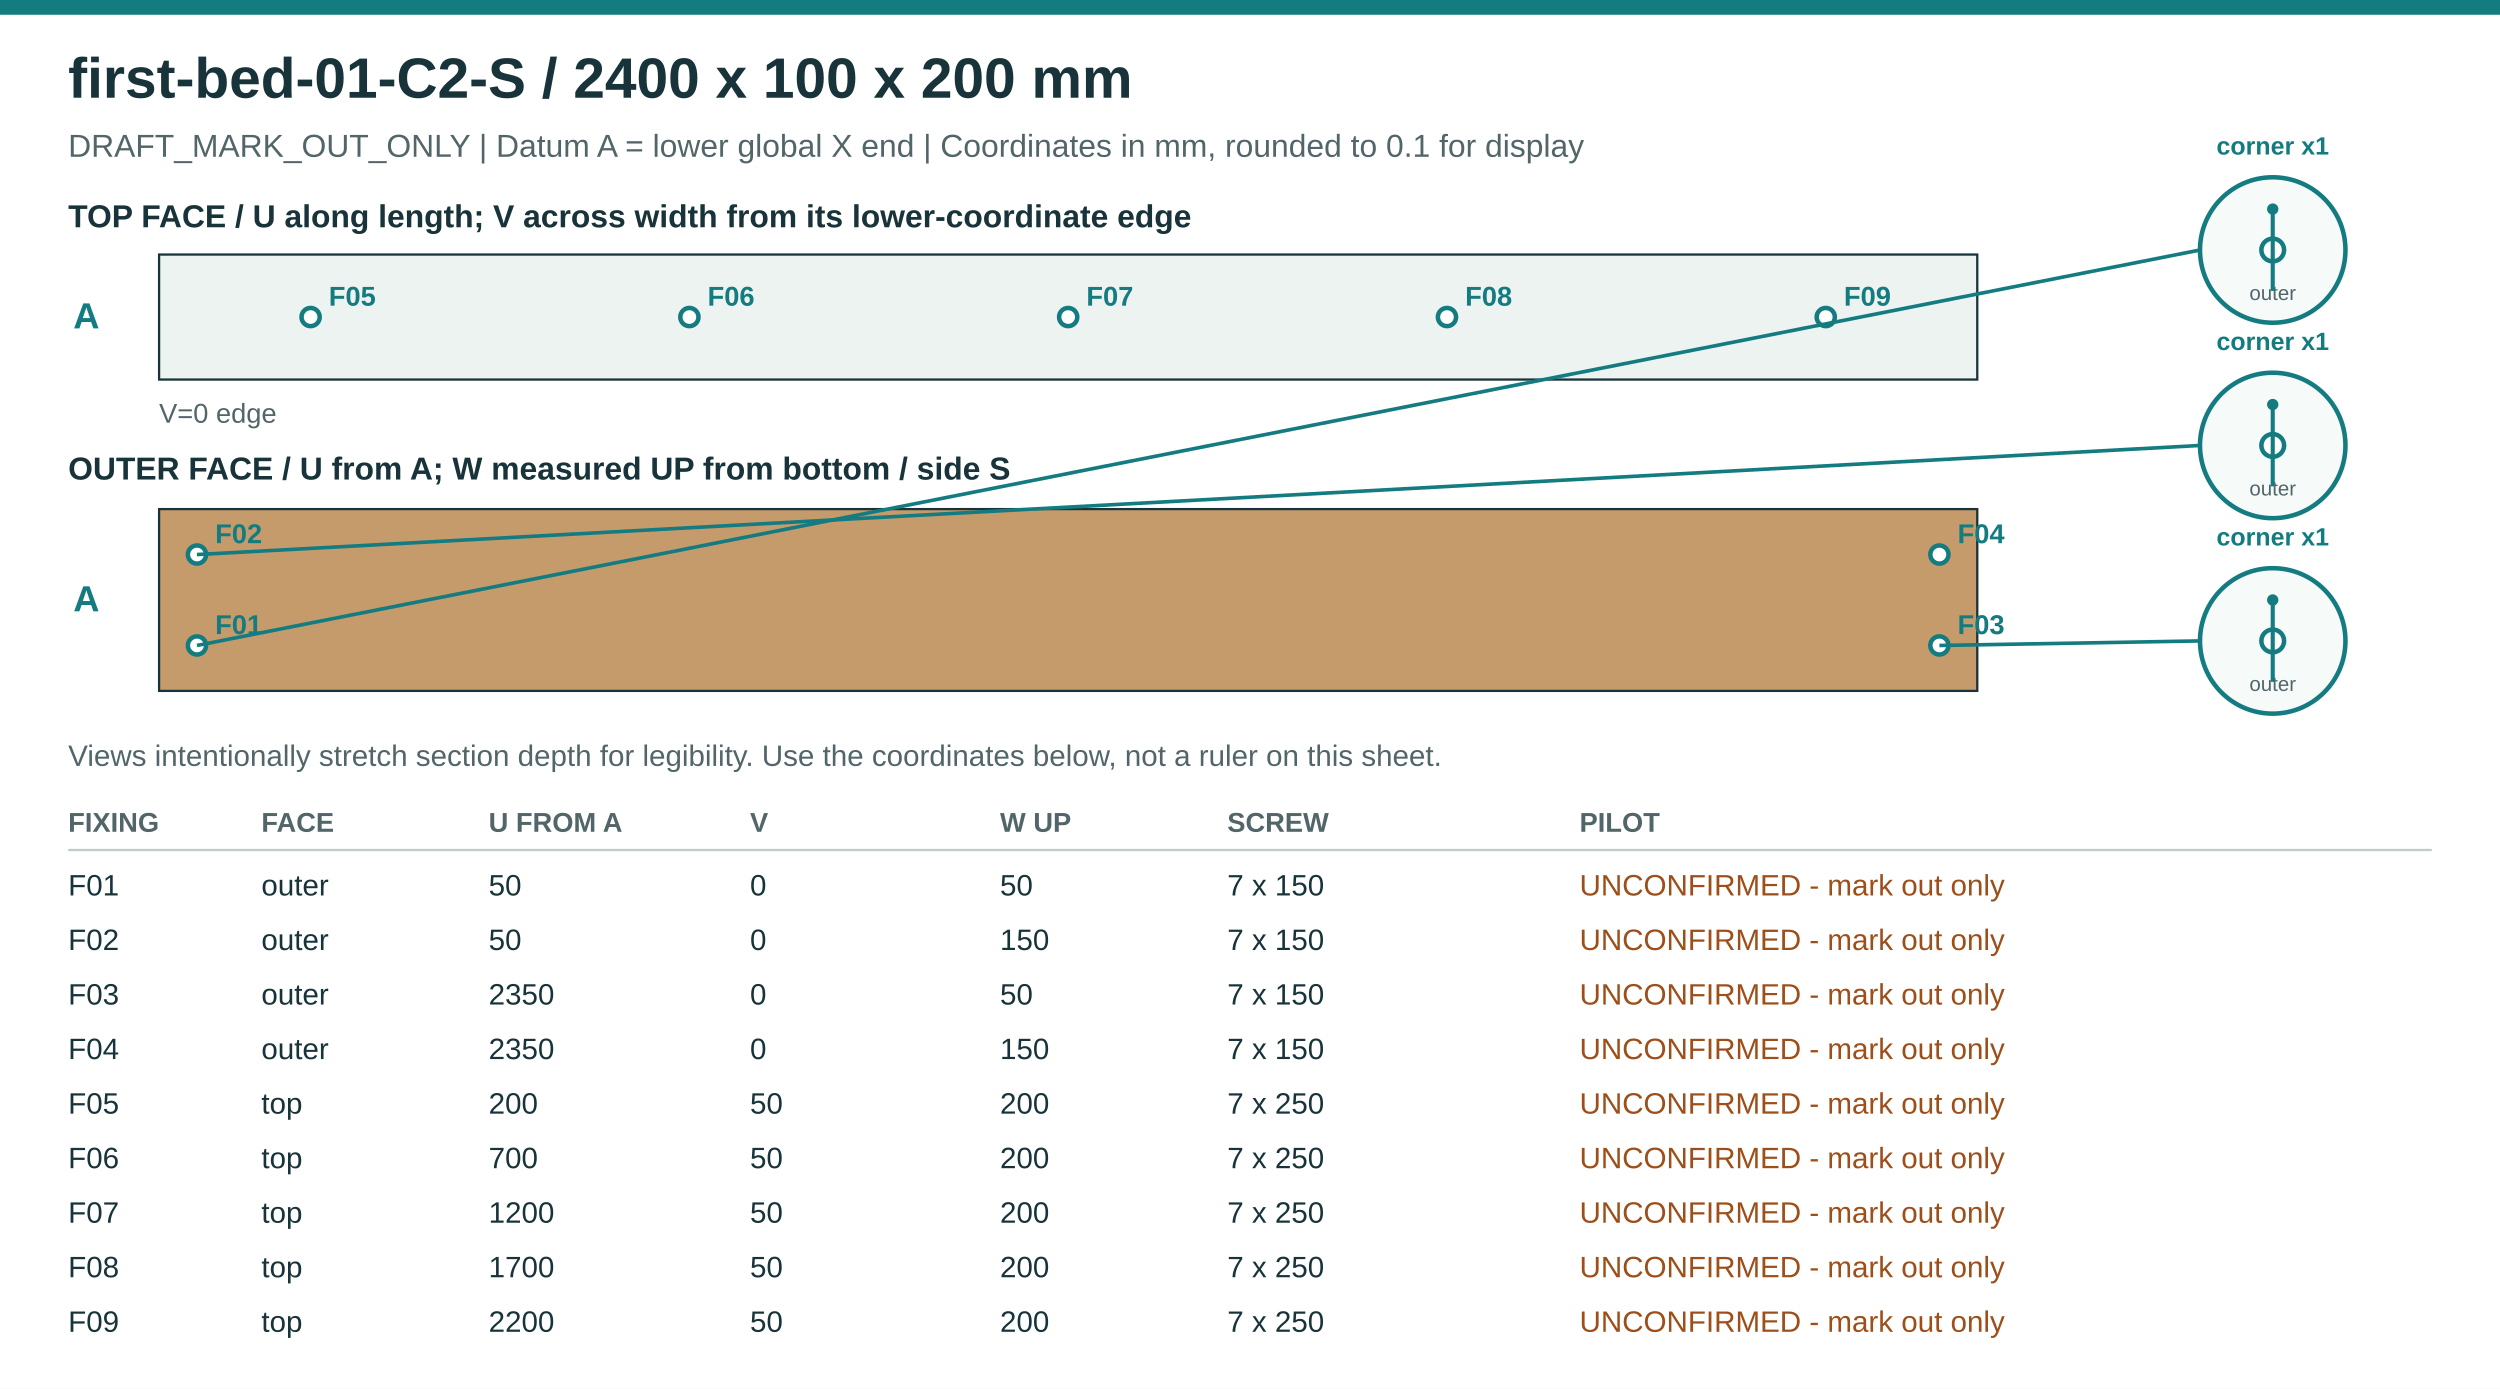
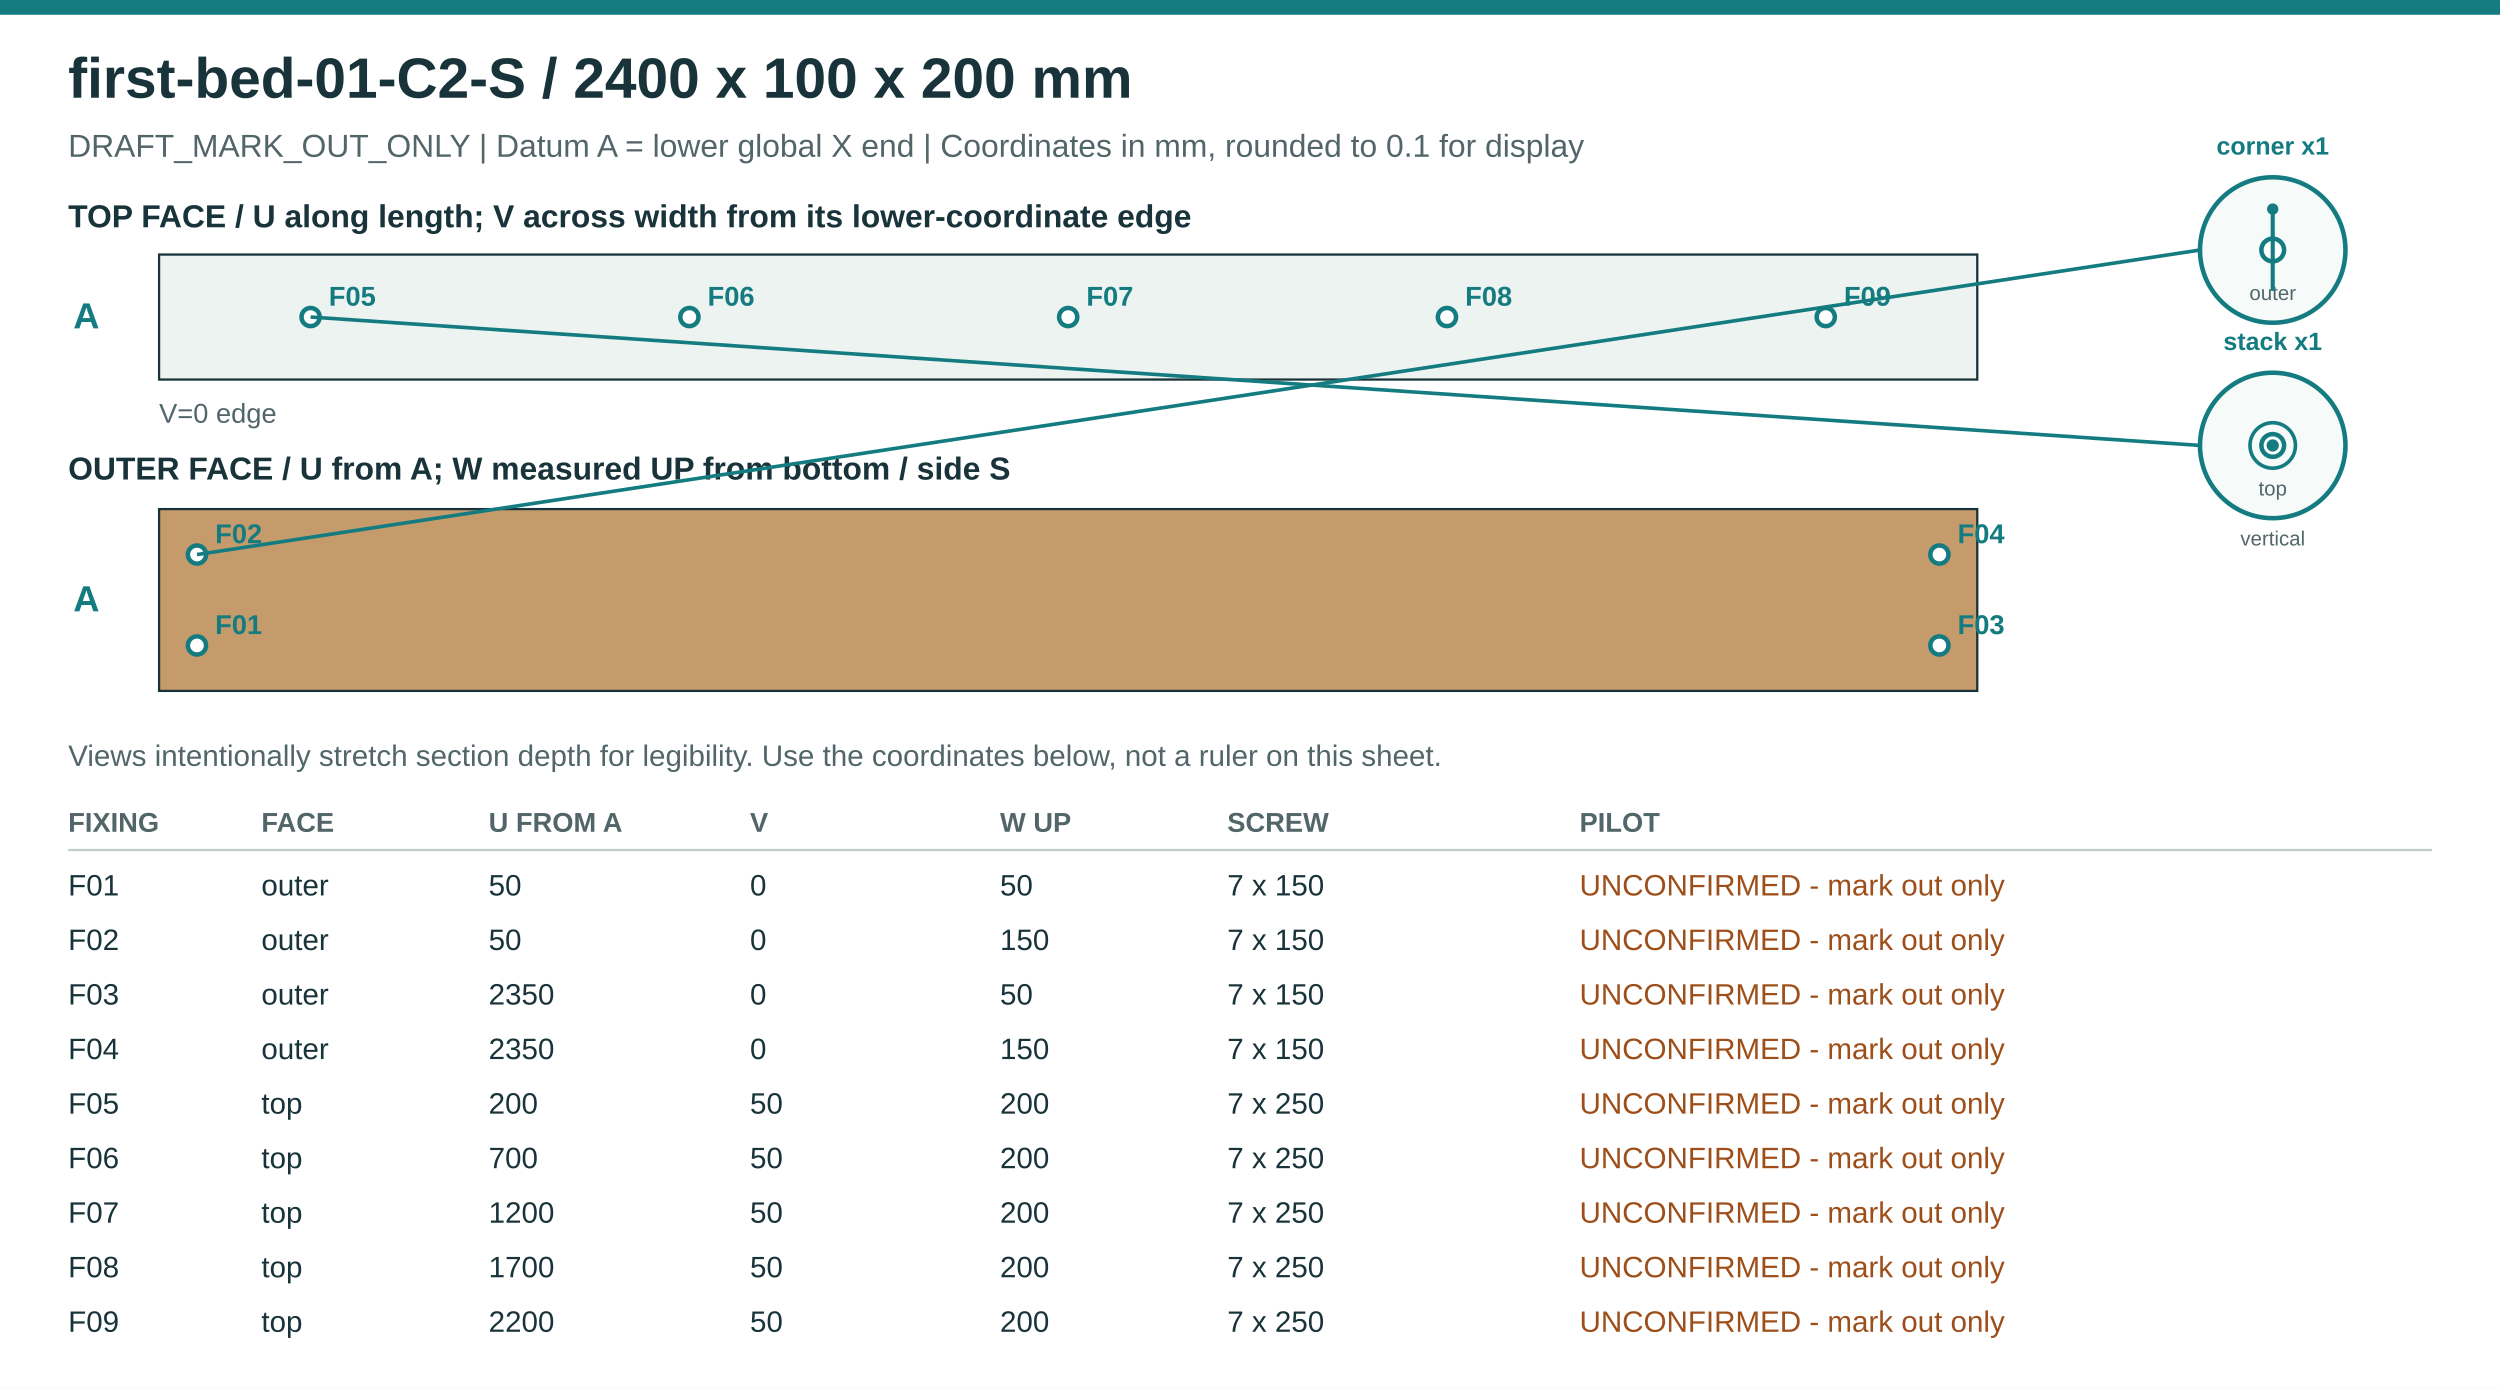
<svg xmlns="http://www.w3.org/2000/svg" width="1100" height="611" viewBox="0 0 1100 611">
  <rect width="100%" height="100%" fill="white" />
  <rect x="0" y="0" width="1100" height="6" fill="#147c80" stroke="#147c80" stroke-width="1" />
  <text x="30" y="43" font-family="Arial,Helvetica,sans-serif" font-size="25" font-weight="700" fill="#183339" text-anchor="start">first-bed-01-C2-S / 2400 x 100 x 200 mm</text>
  <text x="30" y="69" font-family="Arial,Helvetica,sans-serif" font-size="14" font-weight="400" fill="#52666a" text-anchor="start">DRAFT_MARK_OUT_ONLY  |  Datum A = lower global X end  |  Coordinates in mm, rounded to 0.1 for display</text>
  <text x="30" y="100" font-family="Arial,Helvetica,sans-serif" font-size="14" font-weight="700" fill="#183339" text-anchor="start">TOP FACE / U along length; V across width from its lower-coordinate edge</text>
  <rect x="70" y="112" width="800" height="55" fill="#edf3f1" stroke="#183339" stroke-width="1" />
  <text x="38" y="144.5" font-family="Arial,Helvetica,sans-serif" font-size="16" font-weight="700" fill="#147c80" text-anchor="middle">A</text>
  <text x="70" y="186" font-family="Arial,Helvetica,sans-serif" font-size="12" font-weight="400" fill="#52666a" text-anchor="start">V=0 edge</text>
  <text x="30" y="211" font-family="Arial,Helvetica,sans-serif" font-size="14" font-weight="700" fill="#183339" text-anchor="start">OUTER FACE / U from A; W measured UP from bottom / side S</text>
  <rect x="70" y="224" width="800" height="80" fill="#c69b6b" stroke="#183339" stroke-width="1" />
  <text x="38" y="269.0" font-family="Arial,Helvetica,sans-serif" font-size="16" font-weight="700" fill="#147c80" text-anchor="middle">A</text>
  <circle cx="86.667" cy="284.0" r="4" fill="white" stroke="#147c80" stroke-width="2" />
  <text x="94.667" y="279.0" font-family="Arial,Helvetica,sans-serif" font-size="12" font-weight="700" fill="#147c80" text-anchor="start">F01</text>
  <circle cx="86.667" cy="244.0" r="4" fill="white" stroke="#147c80" stroke-width="2" />
  <text x="94.667" y="239.0" font-family="Arial,Helvetica,sans-serif" font-size="12" font-weight="700" fill="#147c80" text-anchor="start">F02</text>
  <circle cx="853.333" cy="284.0" r="4" fill="white" stroke="#147c80" stroke-width="2" />
  <text x="861.333" y="279.0" font-family="Arial,Helvetica,sans-serif" font-size="12" font-weight="700" fill="#147c80" text-anchor="start">F03</text>
  <circle cx="853.333" cy="244.0" r="4" fill="white" stroke="#147c80" stroke-width="2" />
  <text x="861.333" y="239.0" font-family="Arial,Helvetica,sans-serif" font-size="12" font-weight="700" fill="#147c80" text-anchor="start">F04</text>
  <circle cx="136.667" cy="139.5" r="4" fill="white" stroke="#147c80" stroke-width="2" />
  <text x="144.667" y="134.5" font-family="Arial,Helvetica,sans-serif" font-size="12" font-weight="700" fill="#147c80" text-anchor="start">F05</text>
  <circle cx="303.333" cy="139.5" r="4" fill="white" stroke="#147c80" stroke-width="2" />
  <text x="311.333" y="134.5" font-family="Arial,Helvetica,sans-serif" font-size="12" font-weight="700" fill="#147c80" text-anchor="start">F06</text>
  <circle cx="470.0" cy="139.5" r="4" fill="white" stroke="#147c80" stroke-width="2" />
  <text x="478.0" y="134.5" font-family="Arial,Helvetica,sans-serif" font-size="12" font-weight="700" fill="#147c80" text-anchor="start">F07</text>
  <circle cx="636.667" cy="139.5" r="4" fill="white" stroke="#147c80" stroke-width="2" />
  <text x="644.667" y="134.5" font-family="Arial,Helvetica,sans-serif" font-size="12" font-weight="700" fill="#147c80" text-anchor="start">F08</text>
  <circle cx="803.333" cy="139.5" r="4" fill="white" stroke="#147c80" stroke-width="2" />
  <text x="811.333" y="134.5" font-family="Arial,Helvetica,sans-serif" font-size="12" font-weight="700" fill="#147c80" text-anchor="start">F09</text>
-   <line x1="86.667" y1="284.0" x2="968" y2="110" stroke="#147c80" stroke-width="1.6" />
+   <line x1="86.667" y1="244.0" x2="968" y2="110" stroke="#147c80" stroke-width="1.6" />
  <circle cx="1000" cy="110" r="32" fill="#f6fbfa" stroke="#147c80" stroke-width="2" />
  <circle cx="1000" cy="110" r="5" fill="white" stroke="#147c80" stroke-width="2" />
  <text x="1000" y="68" font-family="Arial,Helvetica,sans-serif" font-size="11" font-weight="700" fill="#147c80" text-anchor="middle">corner x1</text>
  <text x="1000" y="132" font-family="Arial,Helvetica,sans-serif" font-size="9" font-weight="400" fill="#52666a" text-anchor="middle">outer</text>
  <line x1="1000" y1="128" x2="1000" y2="92" stroke="#147c80" stroke-width="1.8" />
  <circle cx="1000" cy="92" r="2" fill="#147c80" stroke="#147c80" stroke-width="1" />
-   <line x1="86.667" y1="244.0" x2="968" y2="196" stroke="#147c80" stroke-width="1.6" />
+   <line x1="136.667" y1="139.5" x2="968" y2="196" stroke="#147c80" stroke-width="1.6" />
  <circle cx="1000" cy="196" r="32" fill="#f6fbfa" stroke="#147c80" stroke-width="2" />
  <circle cx="1000" cy="196" r="5" fill="white" stroke="#147c80" stroke-width="2" />
-   <text x="1000" y="154" font-family="Arial,Helvetica,sans-serif" font-size="11" font-weight="700" fill="#147c80" text-anchor="middle">corner x1</text>
-   <text x="1000" y="218" font-family="Arial,Helvetica,sans-serif" font-size="9" font-weight="400" fill="#52666a" text-anchor="middle">outer</text>
-   <line x1="1000" y1="214" x2="1000" y2="178" stroke="#147c80" stroke-width="1.8" />
-   <circle cx="1000" cy="178" r="2" fill="#147c80" stroke="#147c80" stroke-width="1" />
-   <line x1="853.333" y1="284.0" x2="968" y2="282" stroke="#147c80" stroke-width="1.6" />
-   <circle cx="1000" cy="282" r="32" fill="#f6fbfa" stroke="#147c80" stroke-width="2" />
-   <circle cx="1000" cy="282" r="5" fill="white" stroke="#147c80" stroke-width="2" />
-   <text x="1000" y="240" font-family="Arial,Helvetica,sans-serif" font-size="11" font-weight="700" fill="#147c80" text-anchor="middle">corner x1</text>
-   <text x="1000" y="304" font-family="Arial,Helvetica,sans-serif" font-size="9" font-weight="400" fill="#52666a" text-anchor="middle">outer</text>
-   <line x1="1000" y1="300" x2="1000" y2="264" stroke="#147c80" stroke-width="1.8" />
-   <circle cx="1000" cy="264" r="2" fill="#147c80" stroke="#147c80" stroke-width="1" />
+   <text x="1000" y="154" font-family="Arial,Helvetica,sans-serif" font-size="11" font-weight="700" fill="#147c80" text-anchor="middle">stack x1</text>
+   <text x="1000" y="218" font-family="Arial,Helvetica,sans-serif" font-size="9" font-weight="400" fill="#52666a" text-anchor="middle">top</text>
+   <circle cx="1000" cy="196" r="10" fill="none" stroke="#147c80" stroke-width="1.6" />
+   <circle cx="1000" cy="196" r="2.2" fill="#147c80" stroke="#147c80" stroke-width="1" />
+   <text x="1000" y="240" font-family="Arial,Helvetica,sans-serif" font-size="9" font-weight="400" fill="#52666a" text-anchor="middle">vertical</text>
  <text x="30" y="337" font-family="Arial,Helvetica,sans-serif" font-size="13" font-weight="400" fill="#52666a" text-anchor="start">Views intentionally stretch section depth for legibility. Use the coordinates below, not a ruler on this sheet.</text>
  <text x="30" y="366" font-family="Arial,Helvetica,sans-serif" font-size="12" font-weight="700" fill="#52666a" text-anchor="start">FIXING</text>
  <text x="115" y="366" font-family="Arial,Helvetica,sans-serif" font-size="12" font-weight="700" fill="#52666a" text-anchor="start">FACE</text>
  <text x="215" y="366" font-family="Arial,Helvetica,sans-serif" font-size="12" font-weight="700" fill="#52666a" text-anchor="start">U FROM A</text>
  <text x="330" y="366" font-family="Arial,Helvetica,sans-serif" font-size="12" font-weight="700" fill="#52666a" text-anchor="start">V</text>
  <text x="440" y="366" font-family="Arial,Helvetica,sans-serif" font-size="12" font-weight="700" fill="#52666a" text-anchor="start">W UP</text>
  <text x="540" y="366" font-family="Arial,Helvetica,sans-serif" font-size="12" font-weight="700" fill="#52666a" text-anchor="start">SCREW</text>
  <text x="695" y="366" font-family="Arial,Helvetica,sans-serif" font-size="12" font-weight="700" fill="#52666a" text-anchor="start">PILOT</text>
  <line x1="30" y1="374" x2="1070" y2="374" stroke="#bdceca" stroke-width="1" />
  <text x="30" y="394" font-family="Arial,Helvetica,sans-serif" font-size="13" font-weight="400" fill="#183339" text-anchor="start">F01</text>
  <text x="115" y="394" font-family="Arial,Helvetica,sans-serif" font-size="13" font-weight="400" fill="#183339" text-anchor="start">outer</text>
  <text x="215" y="394" font-family="Arial,Helvetica,sans-serif" font-size="13" font-weight="400" fill="#183339" text-anchor="start">50</text>
  <text x="330" y="394" font-family="Arial,Helvetica,sans-serif" font-size="13" font-weight="400" fill="#183339" text-anchor="start">0</text>
  <text x="440" y="394" font-family="Arial,Helvetica,sans-serif" font-size="13" font-weight="400" fill="#183339" text-anchor="start">50</text>
  <text x="540" y="394" font-family="Arial,Helvetica,sans-serif" font-size="13" font-weight="400" fill="#183339" text-anchor="start">7 x 150</text>
  <text x="695" y="394" font-family="Arial,Helvetica,sans-serif" font-size="13" font-weight="400" fill="#9d4e19" text-anchor="start">UNCONFIRMED - mark out only</text>
  <text x="30" y="418" font-family="Arial,Helvetica,sans-serif" font-size="13" font-weight="400" fill="#183339" text-anchor="start">F02</text>
  <text x="115" y="418" font-family="Arial,Helvetica,sans-serif" font-size="13" font-weight="400" fill="#183339" text-anchor="start">outer</text>
  <text x="215" y="418" font-family="Arial,Helvetica,sans-serif" font-size="13" font-weight="400" fill="#183339" text-anchor="start">50</text>
  <text x="330" y="418" font-family="Arial,Helvetica,sans-serif" font-size="13" font-weight="400" fill="#183339" text-anchor="start">0</text>
  <text x="440" y="418" font-family="Arial,Helvetica,sans-serif" font-size="13" font-weight="400" fill="#183339" text-anchor="start">150</text>
  <text x="540" y="418" font-family="Arial,Helvetica,sans-serif" font-size="13" font-weight="400" fill="#183339" text-anchor="start">7 x 150</text>
  <text x="695" y="418" font-family="Arial,Helvetica,sans-serif" font-size="13" font-weight="400" fill="#9d4e19" text-anchor="start">UNCONFIRMED - mark out only</text>
  <text x="30" y="442" font-family="Arial,Helvetica,sans-serif" font-size="13" font-weight="400" fill="#183339" text-anchor="start">F03</text>
  <text x="115" y="442" font-family="Arial,Helvetica,sans-serif" font-size="13" font-weight="400" fill="#183339" text-anchor="start">outer</text>
  <text x="215" y="442" font-family="Arial,Helvetica,sans-serif" font-size="13" font-weight="400" fill="#183339" text-anchor="start">2350</text>
  <text x="330" y="442" font-family="Arial,Helvetica,sans-serif" font-size="13" font-weight="400" fill="#183339" text-anchor="start">0</text>
  <text x="440" y="442" font-family="Arial,Helvetica,sans-serif" font-size="13" font-weight="400" fill="#183339" text-anchor="start">50</text>
  <text x="540" y="442" font-family="Arial,Helvetica,sans-serif" font-size="13" font-weight="400" fill="#183339" text-anchor="start">7 x 150</text>
  <text x="695" y="442" font-family="Arial,Helvetica,sans-serif" font-size="13" font-weight="400" fill="#9d4e19" text-anchor="start">UNCONFIRMED - mark out only</text>
  <text x="30" y="466" font-family="Arial,Helvetica,sans-serif" font-size="13" font-weight="400" fill="#183339" text-anchor="start">F04</text>
  <text x="115" y="466" font-family="Arial,Helvetica,sans-serif" font-size="13" font-weight="400" fill="#183339" text-anchor="start">outer</text>
  <text x="215" y="466" font-family="Arial,Helvetica,sans-serif" font-size="13" font-weight="400" fill="#183339" text-anchor="start">2350</text>
  <text x="330" y="466" font-family="Arial,Helvetica,sans-serif" font-size="13" font-weight="400" fill="#183339" text-anchor="start">0</text>
  <text x="440" y="466" font-family="Arial,Helvetica,sans-serif" font-size="13" font-weight="400" fill="#183339" text-anchor="start">150</text>
  <text x="540" y="466" font-family="Arial,Helvetica,sans-serif" font-size="13" font-weight="400" fill="#183339" text-anchor="start">7 x 150</text>
  <text x="695" y="466" font-family="Arial,Helvetica,sans-serif" font-size="13" font-weight="400" fill="#9d4e19" text-anchor="start">UNCONFIRMED - mark out only</text>
  <text x="30" y="490" font-family="Arial,Helvetica,sans-serif" font-size="13" font-weight="400" fill="#183339" text-anchor="start">F05</text>
  <text x="115" y="490" font-family="Arial,Helvetica,sans-serif" font-size="13" font-weight="400" fill="#183339" text-anchor="start">top</text>
  <text x="215" y="490" font-family="Arial,Helvetica,sans-serif" font-size="13" font-weight="400" fill="#183339" text-anchor="start">200</text>
  <text x="330" y="490" font-family="Arial,Helvetica,sans-serif" font-size="13" font-weight="400" fill="#183339" text-anchor="start">50</text>
  <text x="440" y="490" font-family="Arial,Helvetica,sans-serif" font-size="13" font-weight="400" fill="#183339" text-anchor="start">200</text>
  <text x="540" y="490" font-family="Arial,Helvetica,sans-serif" font-size="13" font-weight="400" fill="#183339" text-anchor="start">7 x 250</text>
  <text x="695" y="490" font-family="Arial,Helvetica,sans-serif" font-size="13" font-weight="400" fill="#9d4e19" text-anchor="start">UNCONFIRMED - mark out only</text>
  <text x="30" y="514" font-family="Arial,Helvetica,sans-serif" font-size="13" font-weight="400" fill="#183339" text-anchor="start">F06</text>
  <text x="115" y="514" font-family="Arial,Helvetica,sans-serif" font-size="13" font-weight="400" fill="#183339" text-anchor="start">top</text>
  <text x="215" y="514" font-family="Arial,Helvetica,sans-serif" font-size="13" font-weight="400" fill="#183339" text-anchor="start">700</text>
  <text x="330" y="514" font-family="Arial,Helvetica,sans-serif" font-size="13" font-weight="400" fill="#183339" text-anchor="start">50</text>
  <text x="440" y="514" font-family="Arial,Helvetica,sans-serif" font-size="13" font-weight="400" fill="#183339" text-anchor="start">200</text>
  <text x="540" y="514" font-family="Arial,Helvetica,sans-serif" font-size="13" font-weight="400" fill="#183339" text-anchor="start">7 x 250</text>
  <text x="695" y="514" font-family="Arial,Helvetica,sans-serif" font-size="13" font-weight="400" fill="#9d4e19" text-anchor="start">UNCONFIRMED - mark out only</text>
  <text x="30" y="538" font-family="Arial,Helvetica,sans-serif" font-size="13" font-weight="400" fill="#183339" text-anchor="start">F07</text>
  <text x="115" y="538" font-family="Arial,Helvetica,sans-serif" font-size="13" font-weight="400" fill="#183339" text-anchor="start">top</text>
  <text x="215" y="538" font-family="Arial,Helvetica,sans-serif" font-size="13" font-weight="400" fill="#183339" text-anchor="start">1200</text>
  <text x="330" y="538" font-family="Arial,Helvetica,sans-serif" font-size="13" font-weight="400" fill="#183339" text-anchor="start">50</text>
  <text x="440" y="538" font-family="Arial,Helvetica,sans-serif" font-size="13" font-weight="400" fill="#183339" text-anchor="start">200</text>
  <text x="540" y="538" font-family="Arial,Helvetica,sans-serif" font-size="13" font-weight="400" fill="#183339" text-anchor="start">7 x 250</text>
  <text x="695" y="538" font-family="Arial,Helvetica,sans-serif" font-size="13" font-weight="400" fill="#9d4e19" text-anchor="start">UNCONFIRMED - mark out only</text>
  <text x="30" y="562" font-family="Arial,Helvetica,sans-serif" font-size="13" font-weight="400" fill="#183339" text-anchor="start">F08</text>
  <text x="115" y="562" font-family="Arial,Helvetica,sans-serif" font-size="13" font-weight="400" fill="#183339" text-anchor="start">top</text>
  <text x="215" y="562" font-family="Arial,Helvetica,sans-serif" font-size="13" font-weight="400" fill="#183339" text-anchor="start">1700</text>
  <text x="330" y="562" font-family="Arial,Helvetica,sans-serif" font-size="13" font-weight="400" fill="#183339" text-anchor="start">50</text>
  <text x="440" y="562" font-family="Arial,Helvetica,sans-serif" font-size="13" font-weight="400" fill="#183339" text-anchor="start">200</text>
  <text x="540" y="562" font-family="Arial,Helvetica,sans-serif" font-size="13" font-weight="400" fill="#183339" text-anchor="start">7 x 250</text>
  <text x="695" y="562" font-family="Arial,Helvetica,sans-serif" font-size="13" font-weight="400" fill="#9d4e19" text-anchor="start">UNCONFIRMED - mark out only</text>
  <text x="30" y="586" font-family="Arial,Helvetica,sans-serif" font-size="13" font-weight="400" fill="#183339" text-anchor="start">F09</text>
  <text x="115" y="586" font-family="Arial,Helvetica,sans-serif" font-size="13" font-weight="400" fill="#183339" text-anchor="start">top</text>
  <text x="215" y="586" font-family="Arial,Helvetica,sans-serif" font-size="13" font-weight="400" fill="#183339" text-anchor="start">2200</text>
  <text x="330" y="586" font-family="Arial,Helvetica,sans-serif" font-size="13" font-weight="400" fill="#183339" text-anchor="start">50</text>
  <text x="440" y="586" font-family="Arial,Helvetica,sans-serif" font-size="13" font-weight="400" fill="#183339" text-anchor="start">200</text>
  <text x="540" y="586" font-family="Arial,Helvetica,sans-serif" font-size="13" font-weight="400" fill="#183339" text-anchor="start">7 x 250</text>
  <text x="695" y="586" font-family="Arial,Helvetica,sans-serif" font-size="13" font-weight="400" fill="#9d4e19" text-anchor="start">UNCONFIRMED - mark out only</text>
</svg>
